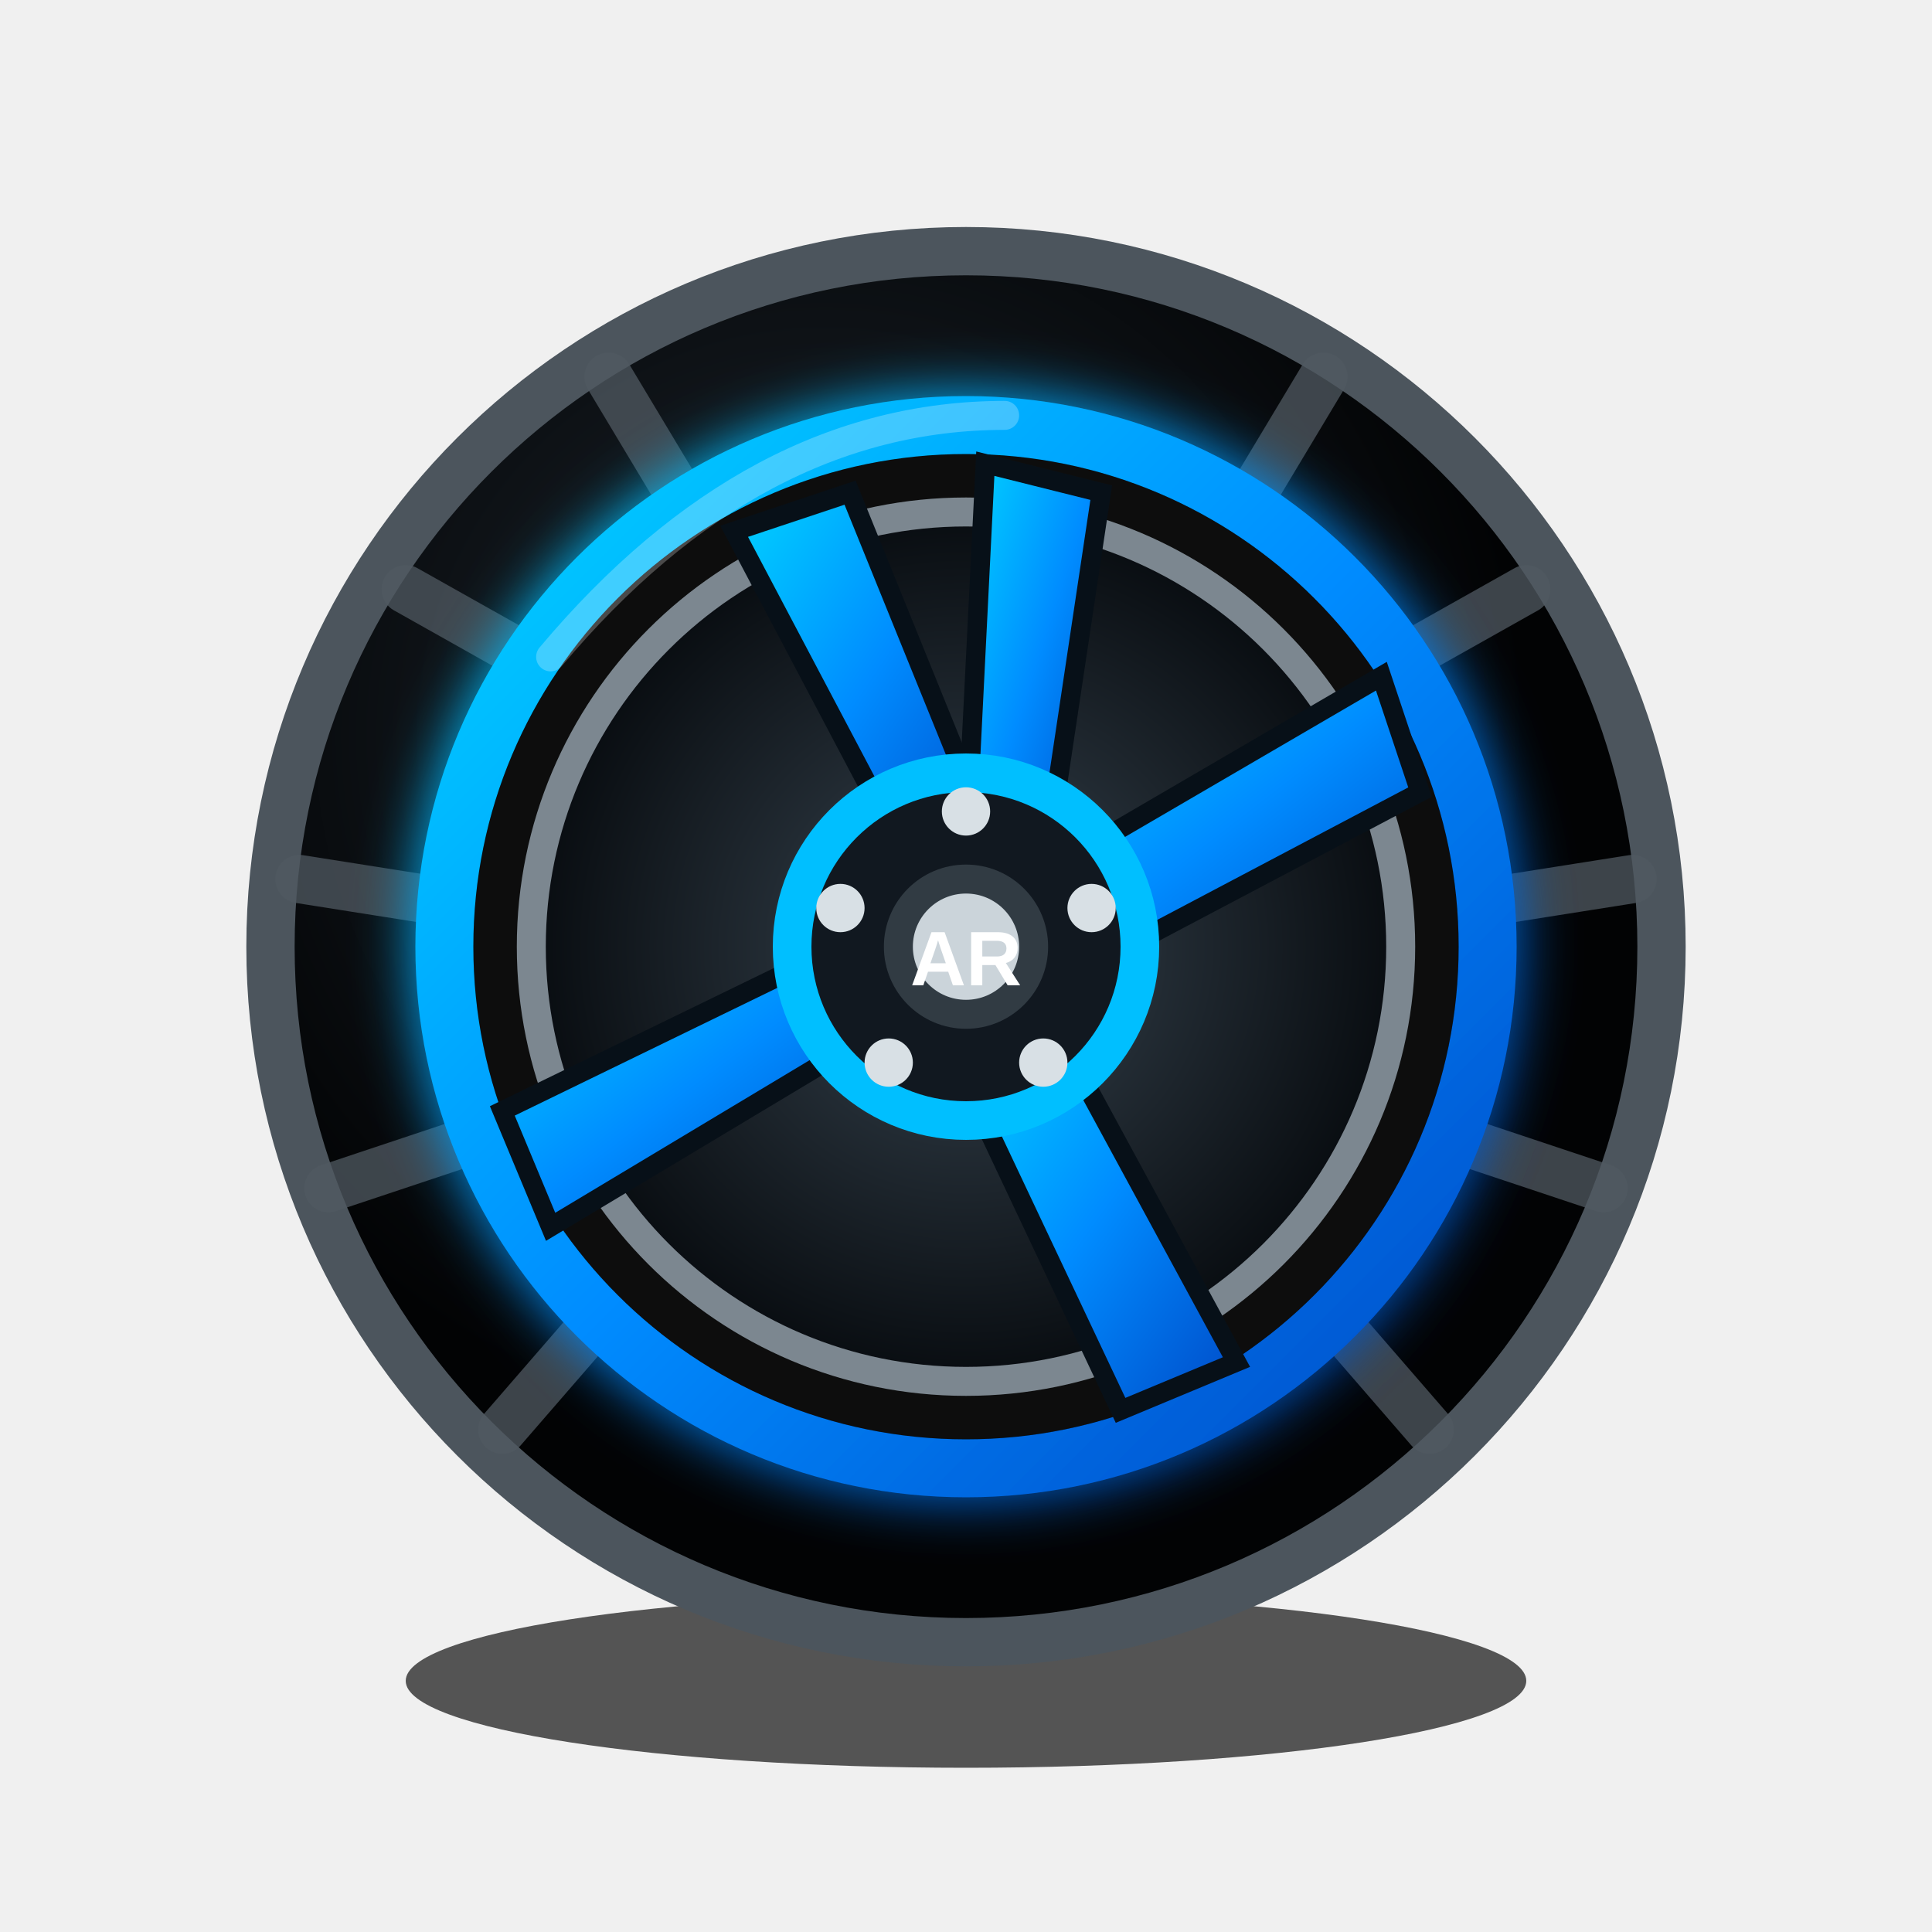
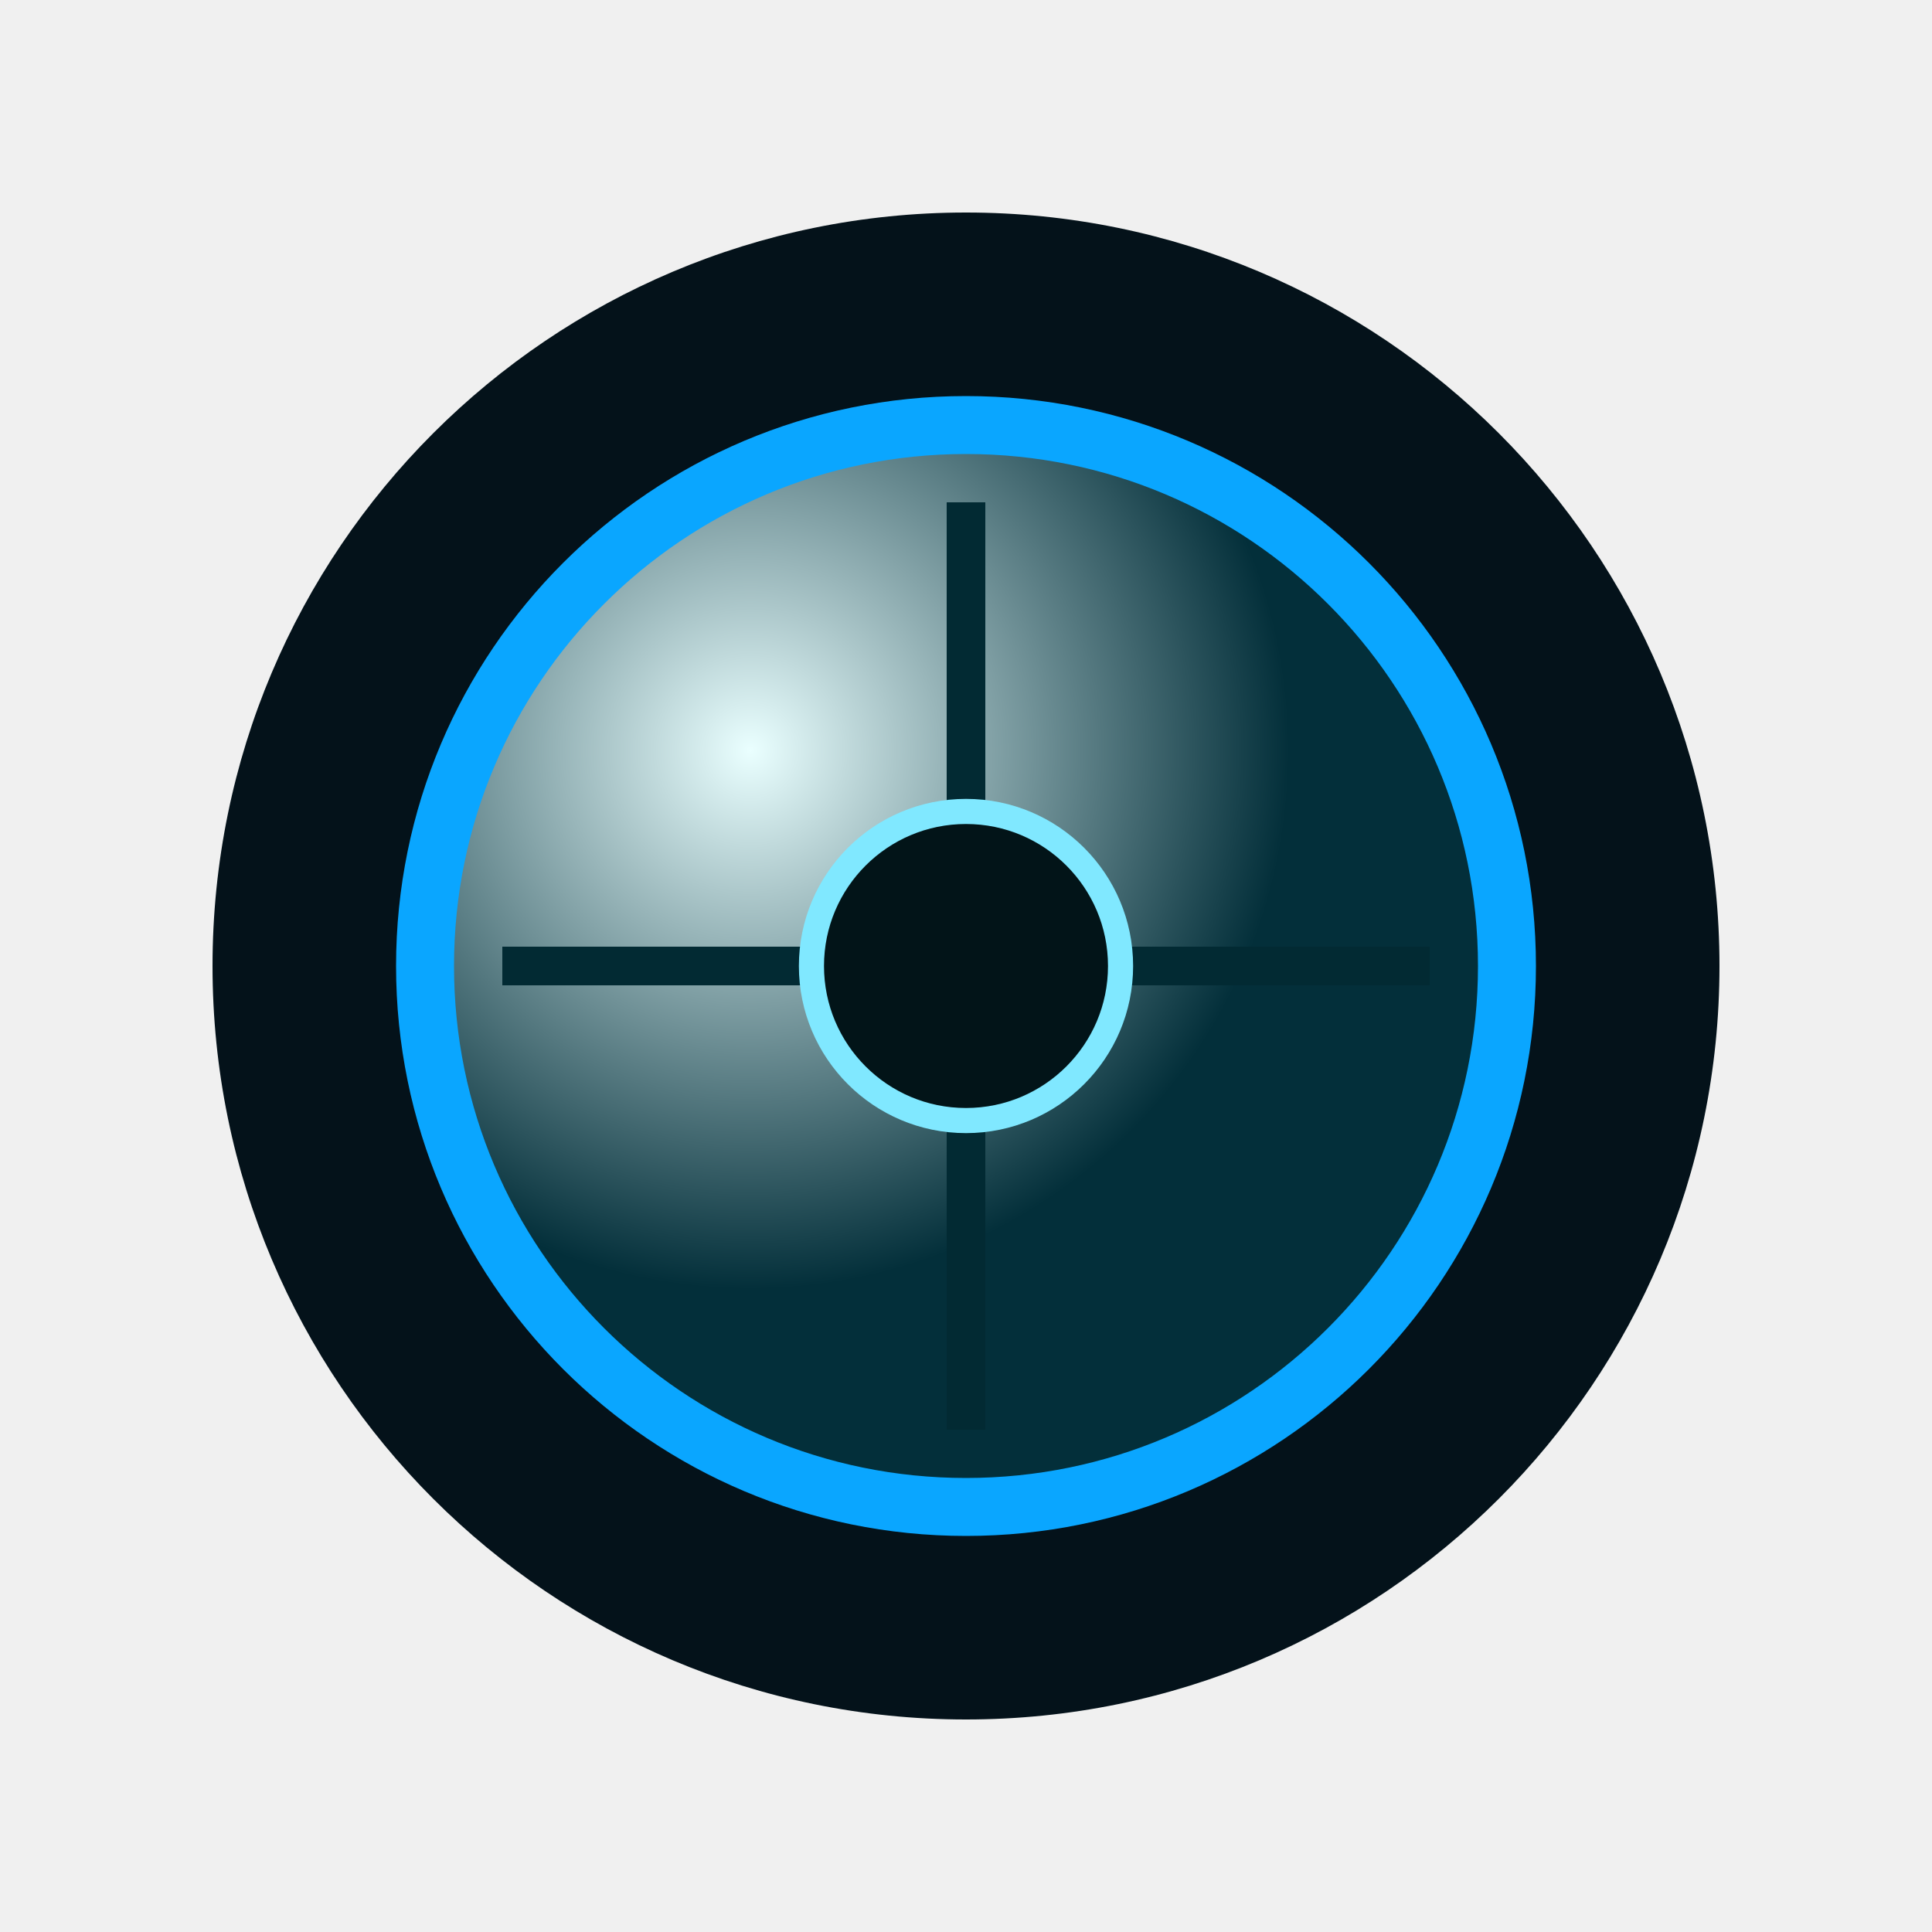
<svg xmlns="http://www.w3.org/2000/svg" viewBox="0 0 200 200">
  <defs>
-     <radialGradient id="tire" cx="40%" cy="35%">
-       <stop offset="0" stop-color="#343b42" />
-       <stop offset=".45" stop-color="#11161b" />
-       <stop offset="1" stop-color="#020304" />
+     <radialGradient id="rimRad" cx="0.3" cy="0.3">
+       <stop offset="0" stop-color="#eaffff" />
+       <stop offset="1" stop-color="#032f3a" />
    </radialGradient>
-     <radialGradient id="rim">
-       <stop offset="0" stop-color="#77838d" />
-       <stop offset=".45" stop-color="#222b33" />
-       <stop offset="1" stop-color="#080c10" />
-     </radialGradient>
-     <linearGradient id="blue" x1="0" y1="0" x2="1" y2="1">
-       <stop offset="0" stop-color="#00d4ff" />
-       <stop offset=".5" stop-color="#008cff" />
-       <stop offset="1" stop-color="#004ac7" />
-     </linearGradient>
-     <filter id="glow">
-       <feGaussianBlur stdDeviation="3" result="blur" />
-       <feMerge>
-         <feMergeNode in="blur" />
-         <feMergeNode in="SourceGraphic" />
-       </feMerge>
-     </filter>
  </defs>
-   <ellipse cx="100" cy="174" rx="58" ry="9" fill="#000" opacity=".65" />
-   <circle cx="100" cy="98" r="72" fill="url(#tire)" stroke="#4c555d" stroke-width="5" />
-   <g fill="none" stroke="#505961" stroke-width="5" stroke-linecap="round" opacity=".75">
-     <path d="M63 39 L72 54" />
-     <path d="M42 61 L58 70" />
-     <path d="M31 91 L50 94" />
-     <path d="M34 123 L52 117" />
-     <path d="M52 148 L65 133" />
-     <path d="M137 39 L128 54" />
-     <path d="M158 61 L142 70" />
-     <path d="M169 91 L150 94" />
-     <path d="M166 123 L148 117" />
-     <path d="M148 148 L135 133" />
+   <circle cx="100" cy="100" r="78" fill="#04121a" />
+   <circle cx="100" cy="100" r="56" fill="url(#rimRad)" stroke="#0aa6ff" stroke-width="6" />
+   <g transform="translate(100,100)" stroke="#022a33" stroke-width="4">
+     <line x1="0" y1="-6" x2="0" y2="-48" />
+     <line x1="-6" y1="0" x2="-48" y2="0" />
+     <line x1="6" y1="0" x2="48" y2="0" />
+     <line x1="0" y1="6" x2="0" y2="48" />
  </g>
-   <circle cx="100" cy="98" r="54" fill="#080c10" stroke="url(#blue)" stroke-width="6" filter="url(#glow)" />
-   <circle cx="100" cy="98" r="45" fill="url(#rim)" stroke="#7c8790" stroke-width="3" />
-   <g fill="url(#blue)" stroke="#071018" stroke-width="2">
-     <path d="M95 91 L76 55 L88 51 L103 88 Z" />
-     <path d="M107 91 L143 70 L147 82 L111 101 Z" />
-     <path d="M109 106 L128 141 L116 146 L99 110 Z" />
-     <path d="M92 106 L57 127 L52 115 L89 97 Z" />
-     <path d="M100 88 L102 48 L114 51 L108 91 Z" />
-   </g>
-   <circle cx="100" cy="98" r="18" fill="#111820" stroke="#00bfff" stroke-width="4" />
-   <circle cx="100" cy="98" r="7" fill="#cbd4da" stroke="#313b43" stroke-width="3" />
-   <g fill="#d8e0e5">
-     <circle cx="100" cy="84" r="2.5" />
-     <circle cx="113" cy="94" r="2.5" />
-     <circle cx="108" cy="110" r="2.5" />
-     <circle cx="92" cy="110" r="2.5" />
-     <circle cx="87" cy="94" r="2.5" />
-   </g>
-   <path d="M57 68 Q78 43 104 43" fill="none" stroke="#ffffff" stroke-width="3" stroke-linecap="round" opacity=".25" />
-   <text x="100" y="102" text-anchor="middle" font-family="Arial, sans-serif" font-size="8" font-weight="700" fill="#ffffff">AR</text>
+   <circle cx="100" cy="100" r="16" fill="#021418" stroke="#80e8ff" stroke-width="2.6" />
</svg>
